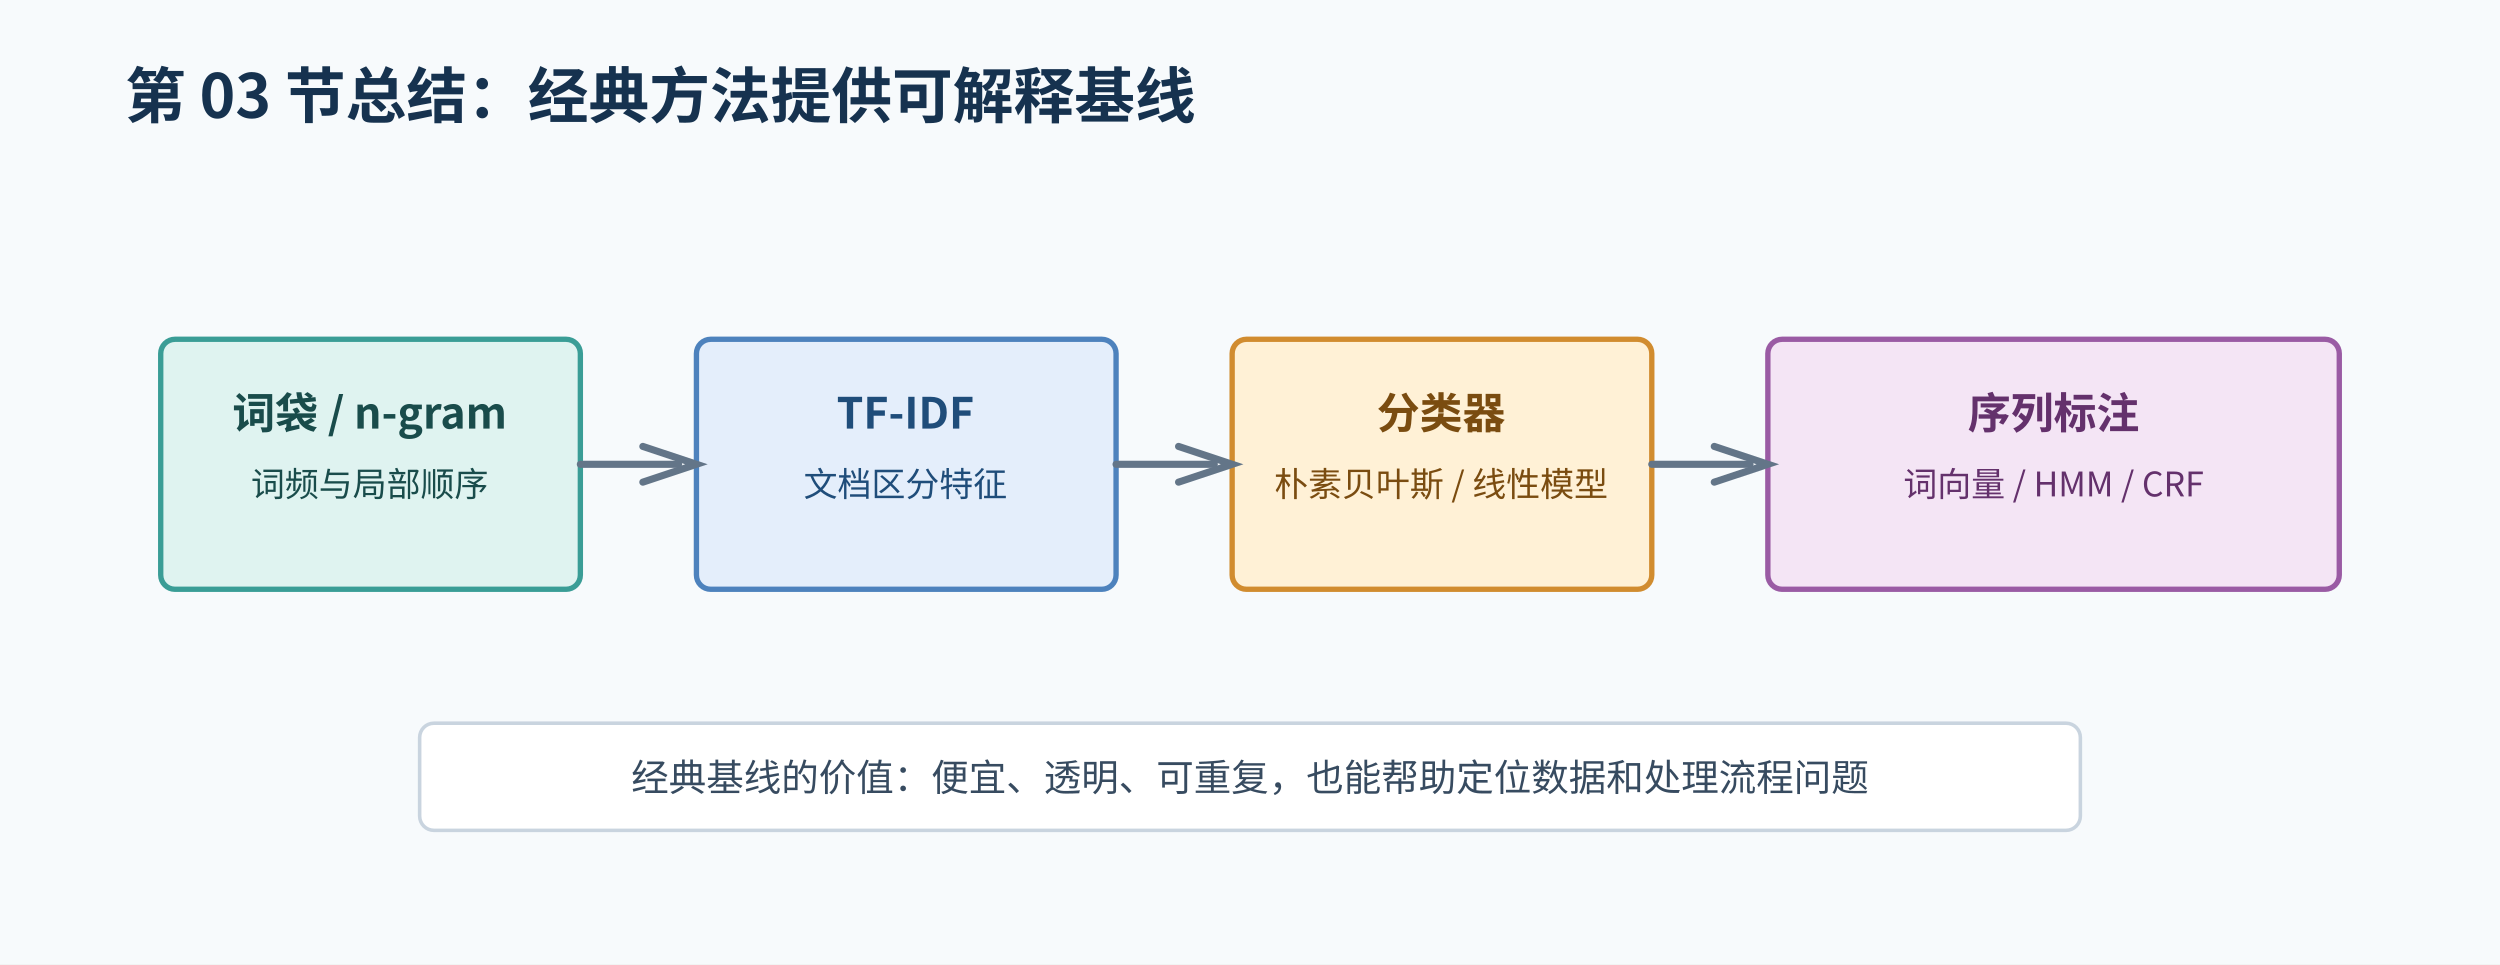
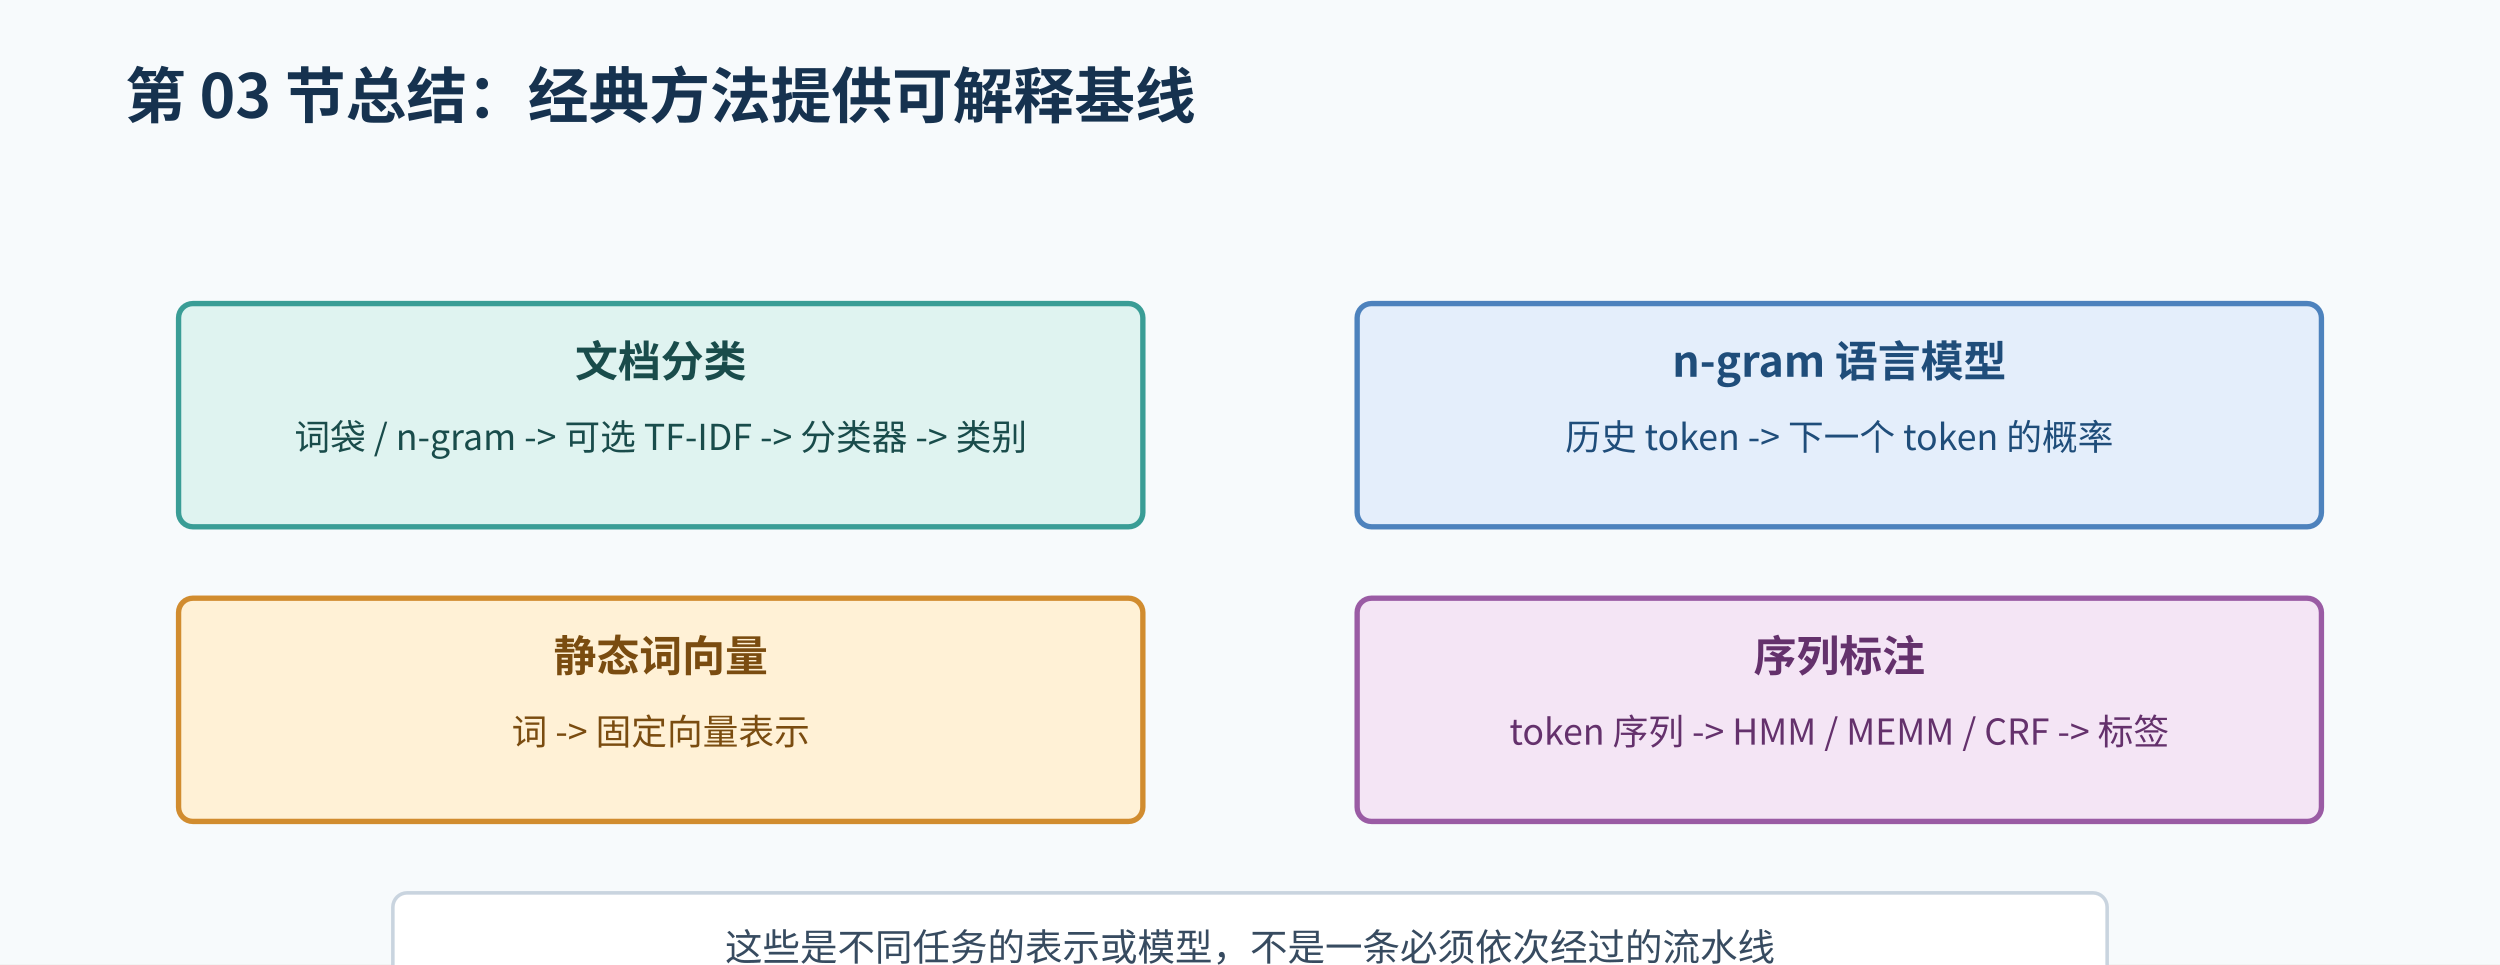
<svg xmlns="http://www.w3.org/2000/svg" width="1400" height="540" viewBox="0 0 1400 540">
  <rect width="1400" height="540" fill="#f7fafc" />
  <text x="70" y="66" font-family="Noto Sans CJK SC, Microsoft YaHei, sans-serif" font-size="34" font-weight="700" fill="#16324f">第 03 节总结：经典方法提供可解释基线</text>
  <g font-family="Noto Sans CJK SC, Microsoft YaHei, sans-serif" text-anchor="middle">
-     <rect x="90" y="190" width="235" height="140" rx="8" fill="#dff3f0" stroke="#3a9d96" stroke-width="3" />
-     <text x="207" y="240" font-size="24" font-weight="700" fill="#194c4b">词袋 / n-gram</text>
-     <text x="207" y="278" font-size="19" fill="#194c4b">词频与局部顺序</text>
-     <rect x="390" y="190" width="235" height="140" rx="8" fill="#e4eefb" stroke="#4d82bd" stroke-width="3" />
-     <text x="507" y="240" font-size="24" font-weight="700" fill="#1f4d7a">TF-IDF</text>
-     <text x="507" y="278" font-size="19" fill="#1f4d7a">文档区分特征</text>
-     <rect x="690" y="190" width="235" height="140" rx="8" fill="#fff1d6" stroke="#d18c2f" stroke-width="3" />
-     <text x="807" y="240" font-size="24" font-weight="700" fill="#7a4c10">分类器</text>
-     <text x="807" y="278" font-size="19" fill="#7a4c10">朴素贝叶斯 / 线性模型</text>
-     <rect x="990" y="190" width="320" height="140" rx="8" fill="#f4e5f5" stroke="#9a5ba4" stroke-width="3" />
-     <text x="1150" y="240" font-size="24" font-weight="700" fill="#64316c">序列标注</text>
-     <text x="1150" y="278" font-size="19" fill="#64316c">词向量 / HMM / CRF</text>
+     <rect x="100" y="170" width="540" height="125" rx="8" fill="#dff3f0" stroke="#3a9d96" stroke-width="3" />
+     <text x="370" y="211" font-size="24" font-weight="700" fill="#194c4b">文档分类</text>
+     <text x="370" y="252" font-size="20" fill="#194c4b">词袋 / n-gram -&gt; 可选 TF-IDF -&gt; 分类器 -&gt; 类别</text>
+     <rect x="760" y="170" width="540" height="125" rx="8" fill="#e4eefb" stroke="#4d82bd" stroke-width="3" />
+     <text x="1030" y="211" font-size="24" font-weight="700" fill="#1f4d7a">n-gram 语言模型</text>
+     <text x="1030" y="252" font-size="20" fill="#1f4d7a">历史 token -&gt; 下一个 token 的概率</text>
+     <rect x="100" y="335" width="540" height="125" rx="8" fill="#fff1d6" stroke="#d18c2f" stroke-width="3" />
+     <text x="370" y="376" font-size="24" font-weight="700" fill="#7a4c10">静态词向量</text>
+     <text x="370" y="417" font-size="20" fill="#7a4c10">词 -&gt; 固定向量表示</text>
+     <rect x="760" y="335" width="540" height="125" rx="8" fill="#f4e5f5" stroke="#9a5ba4" stroke-width="3" />
+     <text x="1030" y="376" font-size="24" font-weight="700" fill="#64316c">序列标注</text>
+     <text x="1030" y="417" font-size="20" fill="#64316c">token 序列 -&gt; HMM / MEMM / CRF -&gt; 标签</text>
  </g>
-   <g fill="none" stroke="#637588" stroke-width="4" stroke-linecap="round">
-     <path d="M325 260 H380 M625 260 H680 M925 260 H980" />
-     <path d="M360 250 L390 260 L360 270 M660 250 L690 260 L660 270 M960 250 L990 260 L960 270" />
-   </g>
-   <rect x="235" y="405" width="930" height="60" rx="8" fill="#ffffff" stroke="#c9d4df" stroke-width="2" />
-   <text x="700" y="443" text-anchor="middle" font-family="Noto Sans CJK SC, Microsoft YaHei, sans-serif" font-size="21" fill="#374b60">经典基线的价值：便宜、透明、可重复，也能帮助定位数据和处理流程问题</text>
+   <rect x="220" y="500" width="960" height="60" rx="8" fill="#ffffff" stroke="#c9d4df" stroke-width="2" />
+   <text x="700" y="538" text-anchor="middle" font-family="Noto Sans CJK SC, Microsoft YaHei, sans-serif" font-size="21" fill="#374b60">这些是不同任务的表示或模型，不是一条必须依次经过的流水线</text>
</svg>
